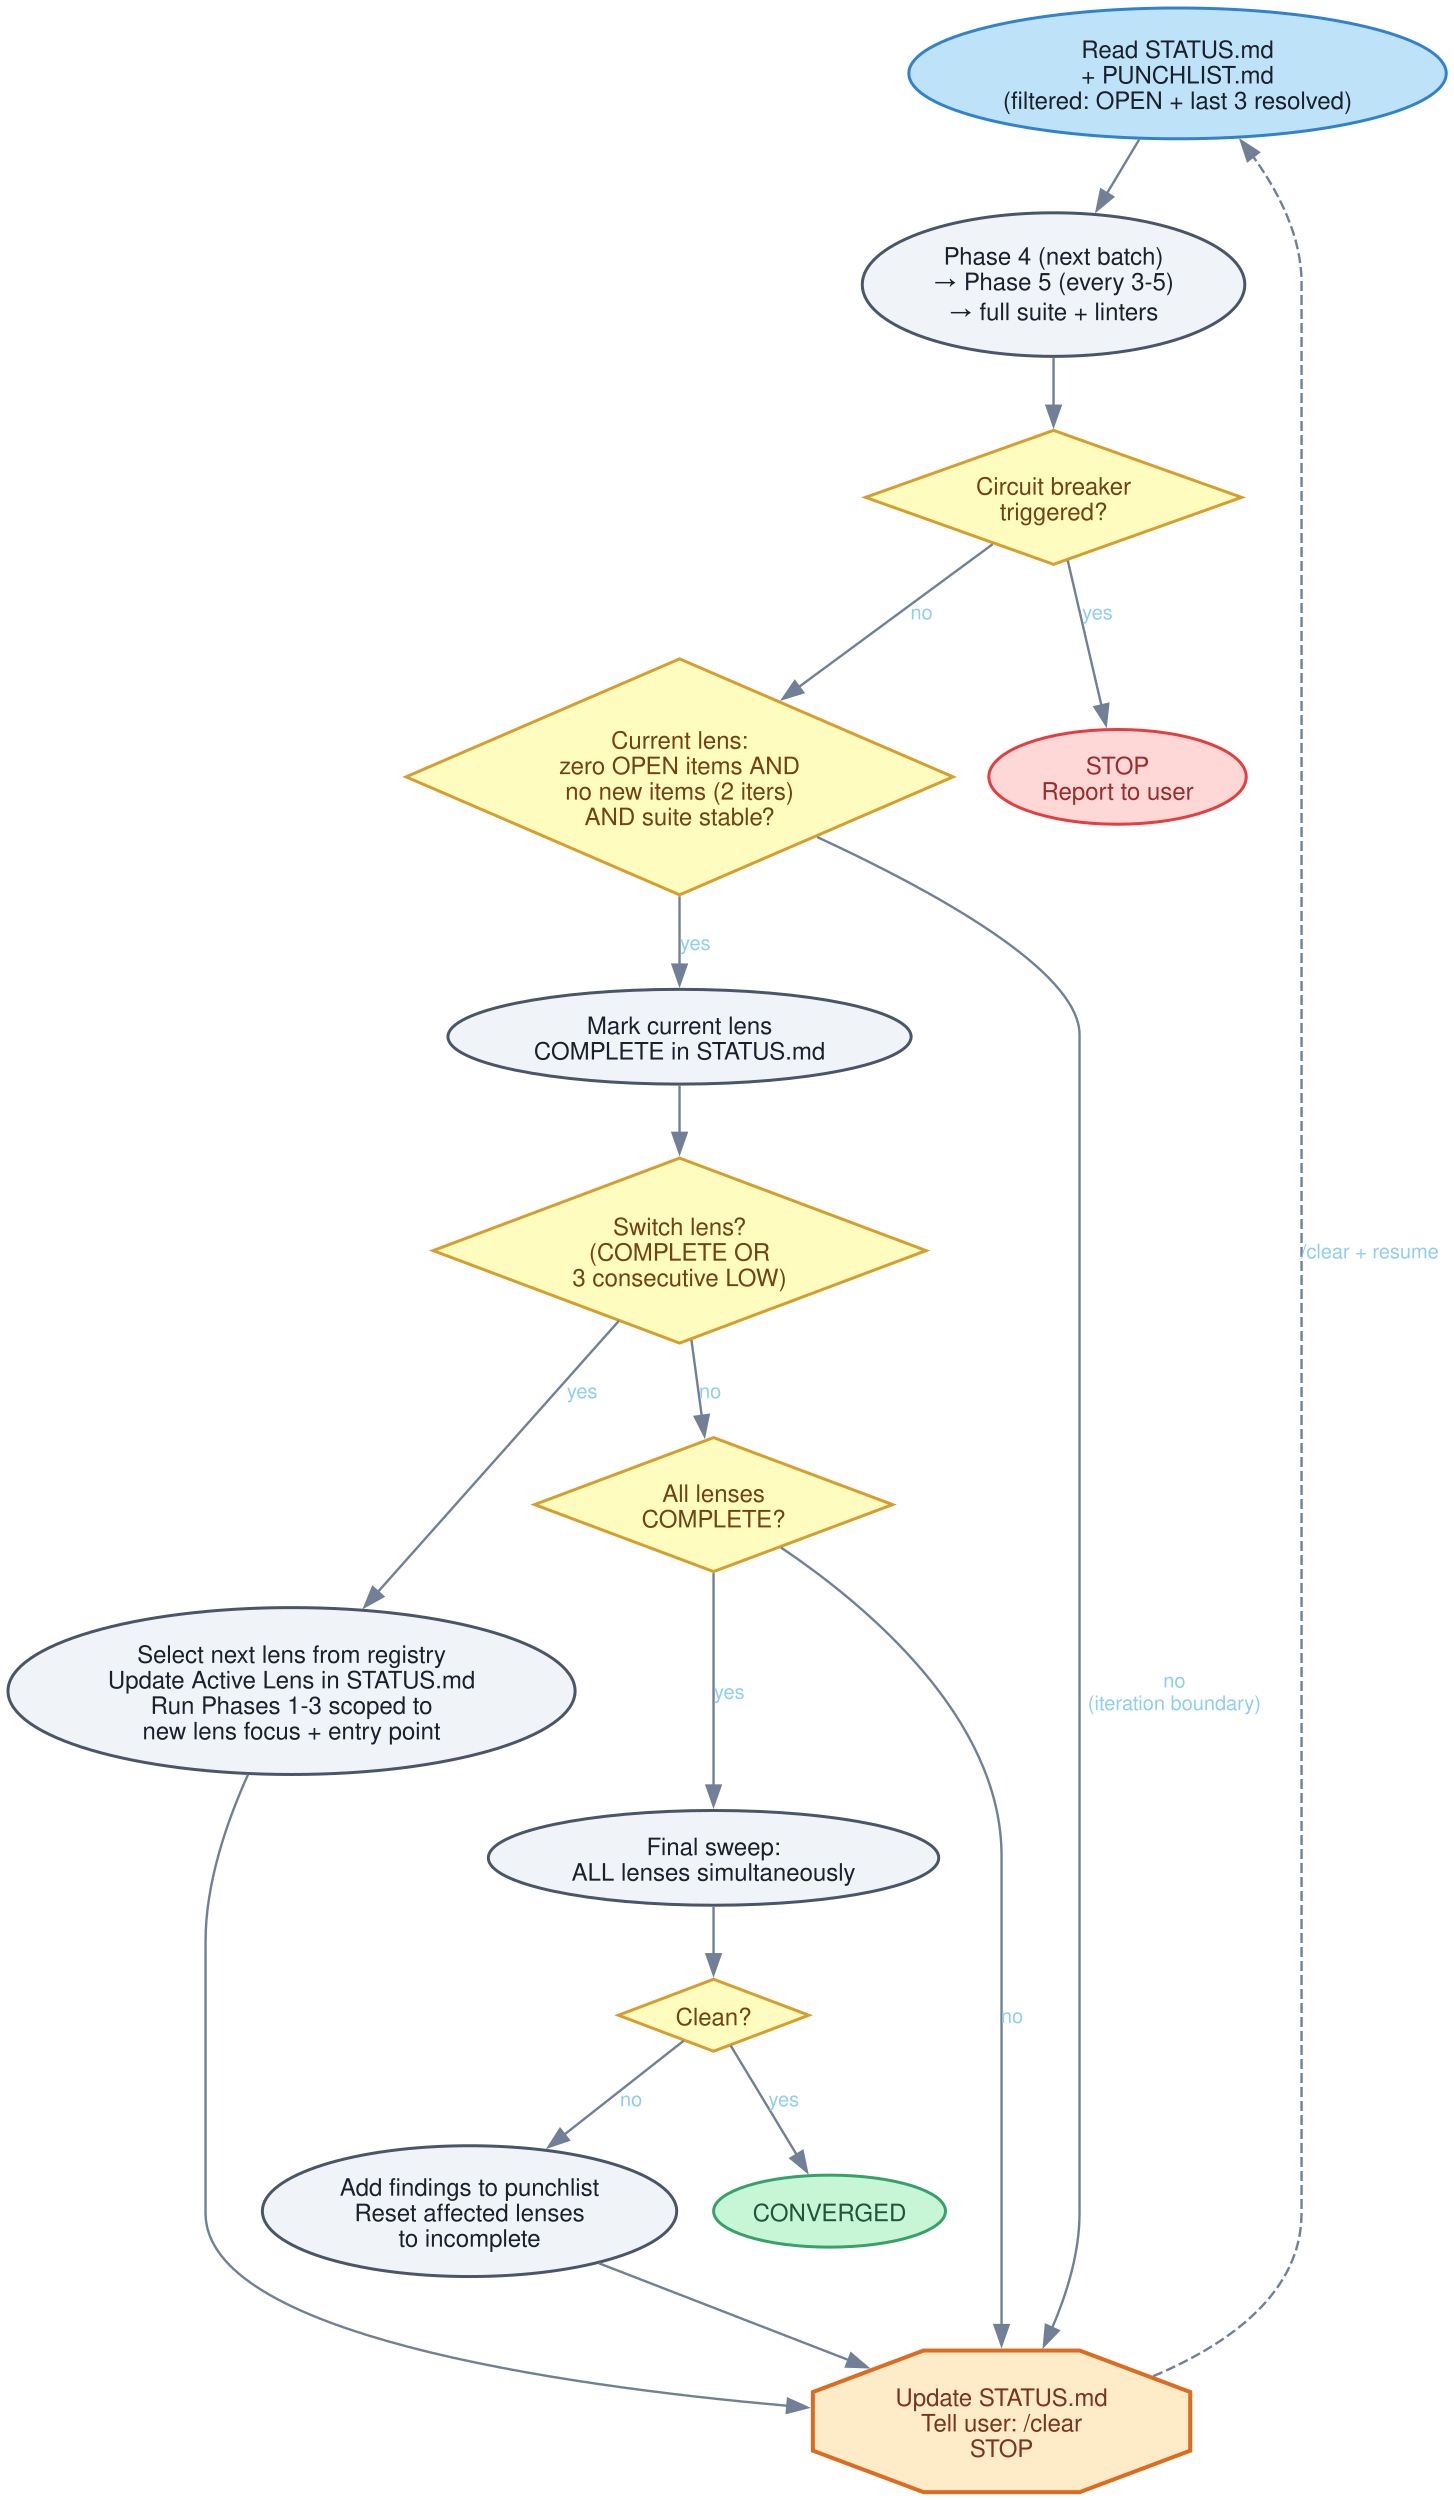
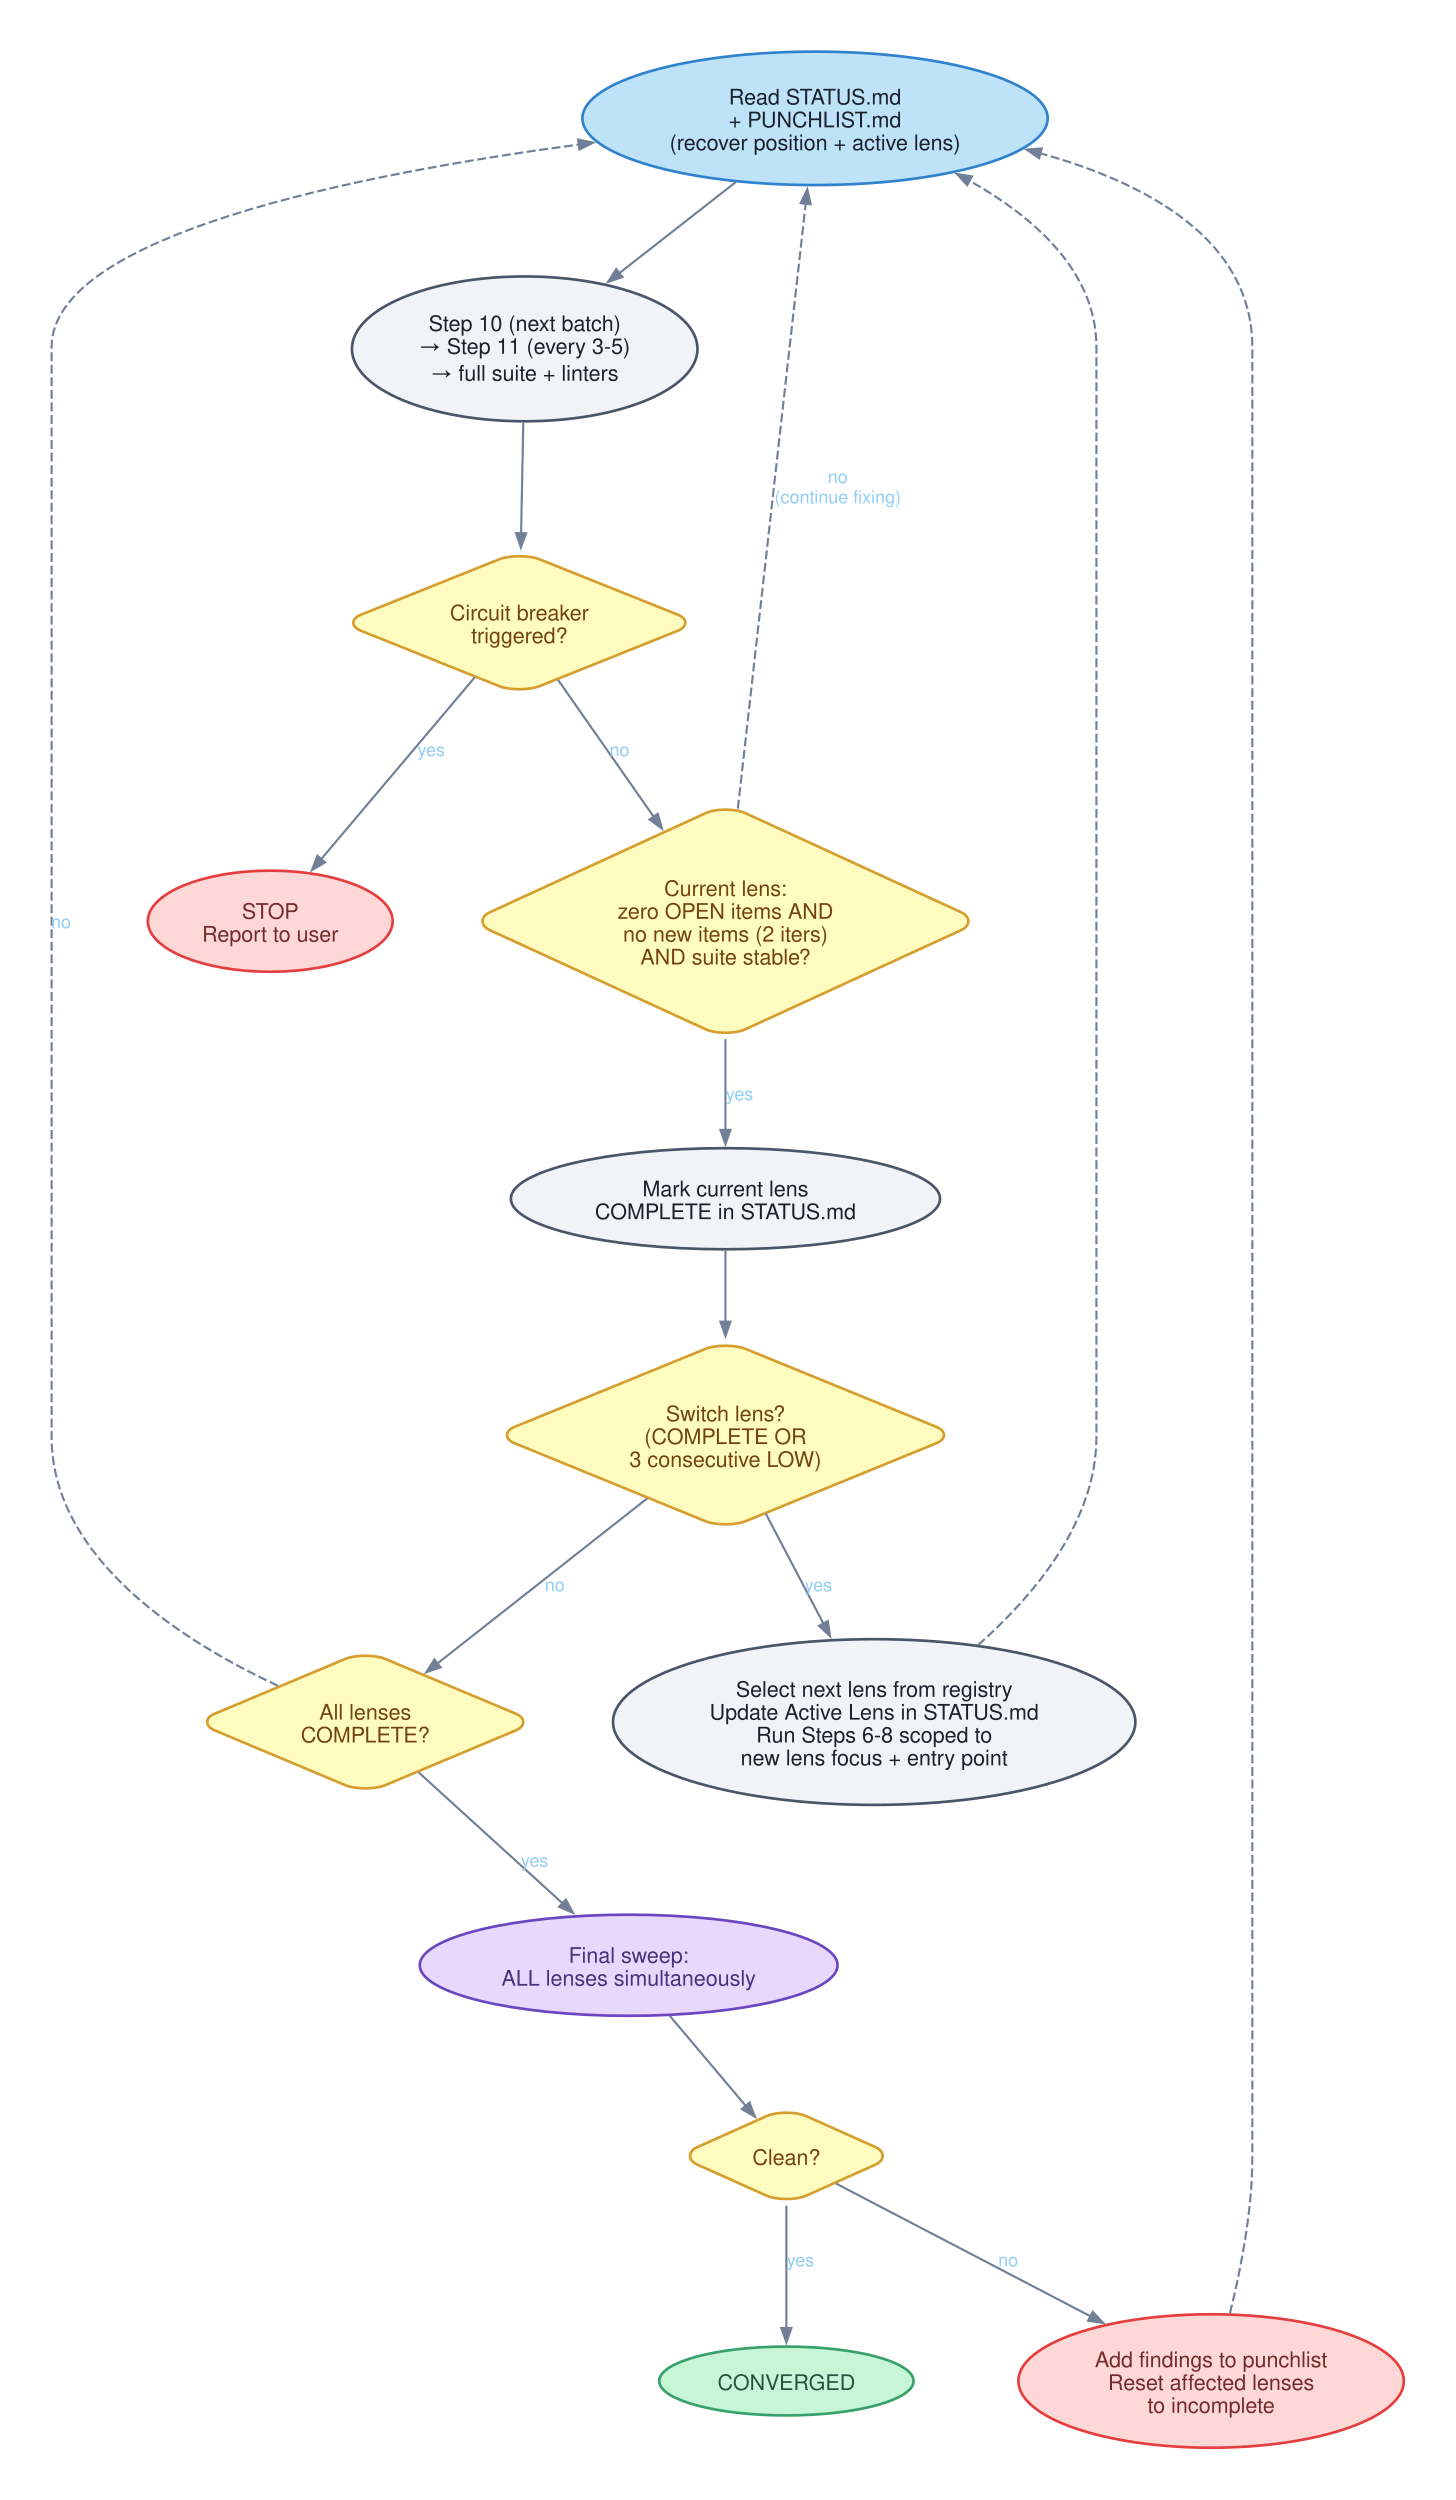
- <svg xmlns="http://www.w3.org/2000/svg" width="727pt" height="1250pt" viewBox="0.00 0.00 727.00 1250.00">
-   <g id="graph0" class="graph" transform="scale(1 1) rotate(0) translate(4 1246.07)">
+ <svg xmlns="http://www.w3.org/2000/svg" width="812pt" height="1395pt" viewBox="0.00 0.00 812.00 1395.00">
+   <g id="graph0" class="graph" transform="scale(1 1) rotate(0) translate(28.8 1365.83)">
    <g id="node1" class="node">
-       <ellipse fill="#bee3f8" stroke="#3182ce" stroke-width="1.5" cx="584.77" cy="-1209.37" rx="134.35" ry="32.7" />
-       <text xml:space="preserve" text-anchor="middle" x="584.77" y="-1217.09" font-family="Helvetica,sans-Serif" font-size="12.00" fill="#1a202c">Read STATUS.md</text>
-       <text xml:space="preserve" text-anchor="middle" x="584.77" y="-1204.34" font-family="Helvetica,sans-Serif" font-size="12.00" fill="#1a202c">+ PUNCHLIST.md</text>
-       <text xml:space="preserve" text-anchor="middle" x="584.77" y="-1191.59" font-family="Helvetica,sans-Serif" font-size="12.00" fill="#1a202c">(filtered: OPEN + last 3 resolved)</text>
+       <ellipse fill="#bee3f8" stroke="#3182ce" stroke-width="1.5" cx="426" cy="-1299.8" rx="129.82" ry="37.23" />
+       <text xml:space="preserve" text-anchor="middle" x="426" y="-1307.53" font-family="Helvetica,sans-Serif" font-size="12.00" fill="#1a202c">Read STATUS.md</text>
+       <text xml:space="preserve" text-anchor="middle" x="426" y="-1294.78" font-family="Helvetica,sans-Serif" font-size="12.00" fill="#1a202c">+ PUNCHLIST.md</text>
+       <text xml:space="preserve" text-anchor="middle" x="426" y="-1282.03" font-family="Helvetica,sans-Serif" font-size="12.00" fill="#1a202c">(recover position + active lens)</text>
    </g>
    <g id="node2" class="node">
-       <ellipse fill="#f0f4f8" stroke="#4a5568" stroke-width="1.5" cx="522.77" cy="-1103.78" rx="95.64" ry="35.89" />
-       <text xml:space="preserve" text-anchor="middle" x="522.77" y="-1113.76" font-family="Helvetica,sans-Serif" font-size="12.00" fill="#1a202c">Phase 4 (next batch)</text>
-       <text xml:space="preserve" text-anchor="middle" x="522.77" y="-1101.01" font-family="Helvetica,sans-Serif" font-size="12.00" fill="#1a202c">→ Phase 5 (every 3-5)</text>
-       <text xml:space="preserve" text-anchor="middle" x="522.77" y="-1086.01" font-family="Helvetica,sans-Serif" font-size="12.00" fill="#1a202c">→ full suite + linters</text>
+       <ellipse fill="#f0f4f8" stroke="#4a5568" stroke-width="1.5" cx="264" cy="-1171.16" rx="96.41" ry="40.41" />
+       <text xml:space="preserve" text-anchor="middle" x="264" y="-1181.14" font-family="Helvetica,sans-Serif" font-size="12.00" fill="#1a202c">Step 10 (next batch)</text>
+       <text xml:space="preserve" text-anchor="middle" x="264" y="-1168.39" font-family="Helvetica,sans-Serif" font-size="12.00" fill="#1a202c">→ Step 11 (every 3-5)</text>
+       <text xml:space="preserve" text-anchor="middle" x="264" y="-1153.39" font-family="Helvetica,sans-Serif" font-size="12.00" fill="#1a202c">→ full suite + linters</text>
    </g>
    <g id="edge1" class="edge">
-       <path fill="none" stroke="#718096" stroke-width="1.2" d="M565.67,-1176.44C560.55,-1167.89 554.92,-1158.49 549.47,-1149.39" />
-       <polygon fill="#718096" stroke="#718096" stroke-width="1.2" points="552.51,-1147.64 544.37,-1140.86 546.5,-1151.24 552.51,-1147.64" />
+       <path fill="none" stroke="#718096" stroke-width="1.2" d="M381.73,-1264.2C361.62,-1248.48 337.69,-1229.77 316.66,-1213.33" />
+       <polygon fill="#718096" stroke="#718096" stroke-width="1.2" points="318.52,-1211.23 310.49,-1208.51 315.07,-1215.64 318.52,-1211.23" />
+     </g>
+     <g id="node3" class="node">
+       <path fill="#fefcbf" stroke="#d69e2e" stroke-width="1.5" d="M249.86,-1053.79C249.86,-1053.79 172.54,-1022.81 172.54,-1022.81 166.97,-1020.58 166.97,-1016.12 172.54,-1013.89 172.54,-1013.89 249.86,-982.91 249.86,-982.91 255.43,-980.68 266.57,-980.68 272.14,-982.91 272.14,-982.91 349.46,-1013.89 349.46,-1013.89 355.03,-1016.12 355.03,-1020.58 349.46,-1022.81 349.46,-1022.81 272.14,-1053.79 272.14,-1053.79 266.57,-1056.02 255.43,-1056.02 249.86,-1053.79" />
+       <text xml:space="preserve" text-anchor="middle" x="261" y="-1019.7" font-family="Helvetica,sans-Serif" font-size="12.00" fill="#744210">Circuit breaker</text>
+       <text xml:space="preserve" text-anchor="middle" x="261" y="-1006.95" font-family="Helvetica,sans-Serif" font-size="12.00" fill="#744210">triggered?</text>
+     </g>
+     <g id="edge2" class="edge">
+       <path fill="none" stroke="#718096" stroke-width="1.2" d="M263.2,-1130.14C262.83,-1111.1 262.37,-1088.15 261.97,-1068.1" />
+       <polygon fill="#718096" stroke="#718096" stroke-width="1.2" points="264.77,-1068.27 261.82,-1060.33 259.17,-1068.38 264.77,-1068.27" />
+     </g>
+     <g id="node4" class="node">
+       <ellipse fill="#fed7d7" stroke="#e53e3e" stroke-width="1.5" cx="122" cy="-851.8" rx="68.31" ry="28.21" />
+       <text xml:space="preserve" text-anchor="middle" x="122" y="-853.15" font-family="Helvetica,sans-Serif" font-size="12.00" fill="#742a2a">STOP</text>
+       <text xml:space="preserve" text-anchor="middle" x="122" y="-840.4" font-family="Helvetica,sans-Serif" font-size="12.00" fill="#742a2a">Report to user</text>
+     </g>
+     <g id="edge3" class="edge">
+       <path fill="none" stroke="#718096" stroke-width="1.2" d="M236.15,-987.93C212.03,-959.39 175.48,-916.11 150.27,-886.26" />
+       <polygon fill="#718096" stroke="#718096" stroke-width="1.2" points="152.59,-884.67 145.29,-880.37 148.31,-888.29 152.59,-884.67" />
+       <text xml:space="preserve" text-anchor="middle" x="211.82" y="-943.95" font-family="Helvetica,sans-Serif" font-size="10.00" fill="#90cdf4">yes</text>
+     </g>
+     <g id="node5" class="node">
+       <path fill="#fefcbf" stroke="#d69e2e" stroke-width="1.5" d="M365.1,-912.19C365.1,-912.19 244.55,-856.81 244.55,-856.81 239.1,-854.31 239.1,-849.3 244.55,-846.79 244.55,-846.79 365.1,-791.41 365.1,-791.41 370.55,-788.91 381.45,-788.91 386.9,-791.41 386.9,-791.41 507.45,-846.79 507.45,-846.79 512.9,-849.3 512.9,-854.31 507.45,-856.81 507.45,-856.81 386.9,-912.19 386.9,-912.19 381.45,-914.7 370.55,-914.7 365.1,-912.19" />
+       <text xml:space="preserve" text-anchor="middle" x="376" y="-865.9" font-family="Helvetica,sans-Serif" font-size="12.00" fill="#744210">Current lens:</text>
+       <text xml:space="preserve" text-anchor="middle" x="376" y="-853.15" font-family="Helvetica,sans-Serif" font-size="12.00" fill="#744210">zero OPEN items AND</text>
+       <text xml:space="preserve" text-anchor="middle" x="376" y="-840.4" font-family="Helvetica,sans-Serif" font-size="12.00" fill="#744210">no new items (2 iters)</text>
+       <text xml:space="preserve" text-anchor="middle" x="376" y="-827.65" font-family="Helvetica,sans-Serif" font-size="12.00" fill="#744210">AND suite stable?</text>
+     </g>
+     <g id="edge4" class="edge">
+       <path fill="none" stroke="#718096" stroke-width="1.2" d="M282.63,-986.4C297.67,-964.89 318.15,-935.58 336.1,-909.89" />
+       <polygon fill="#718096" stroke="#718096" stroke-width="1.2" points="338.25,-911.7 340.54,-903.54 333.66,-908.49 338.25,-911.7" />
+       <text xml:space="preserve" text-anchor="middle" x="316.86" y="-943.95" font-family="Helvetica,sans-Serif" font-size="10.00" fill="#90cdf4">no</text>
+     </g>
+     <g id="edge6" class="edge">
+       <path fill="none" stroke="#718096" stroke-width="1.2" stroke-dasharray="5,2" d="M382.93,-914.61C393.08,-1005.14 411.76,-1171.76 420.81,-1252.51" />
+       <polygon fill="#718096" stroke="#718096" stroke-width="1.2" points="417.99,-1252.48 421.66,-1260.12 423.55,-1251.86 417.99,-1252.48" />
+       <text xml:space="preserve" text-anchor="middle" x="438.67" y="-1096.25" font-family="Helvetica,sans-Serif" font-size="10.00" fill="#90cdf4">no</text>
+       <text xml:space="preserve" text-anchor="middle" x="438.67" y="-1085" font-family="Helvetica,sans-Serif" font-size="10.00" fill="#90cdf4">(continue fixing)</text>
+     </g>
+     <g id="node6" class="node">
+       <ellipse fill="#f0f4f8" stroke="#4a5568" stroke-width="1.5" cx="376" cy="-696.94" rx="119.75" ry="28.21" />
+       <text xml:space="preserve" text-anchor="middle" x="376" y="-698.29" font-family="Helvetica,sans-Serif" font-size="12.00" fill="#1a202c">Mark current lens</text>
+       <text xml:space="preserve" text-anchor="middle" x="376" y="-685.54" font-family="Helvetica,sans-Serif" font-size="12.00" fill="#1a202c">COMPLETE in STATUS.md</text>
+     </g>
+     <g id="edge5" class="edge">
+       <path fill="none" stroke="#718096" stroke-width="1.2" d="M376,-785.97C376,-768.62 376,-750.45 376,-735.15" />
+       <polygon fill="#718096" stroke="#718096" stroke-width="1.2" points="378.8,-735.37 376,-727.37 373.2,-735.37 378.8,-735.37" />
+       <text xml:space="preserve" text-anchor="middle" x="383.88" y="-751.9" font-family="Helvetica,sans-Serif" font-size="10.00" fill="#90cdf4">yes</text>
    </g>
    <g id="node7" class="node">
-       <polygon fill="#fefcbf" stroke="#d69e2e" stroke-width="1.5" points="522.77,-1030.89 428.77,-997.39 522.77,-963.89 616.77,-997.39 522.77,-1030.89" />
-       <text xml:space="preserve" text-anchor="middle" x="522.77" y="-998.74" font-family="Helvetica,sans-Serif" font-size="12.00" fill="#744210">Circuit breaker</text>
-       <text xml:space="preserve" text-anchor="middle" x="522.77" y="-985.99" font-family="Helvetica,sans-Serif" font-size="12.00" fill="#744210">triggered?</text>
+       <path fill="#fefcbf" stroke="#d69e2e" stroke-width="1.5" d="M364.89,-613.19C364.89,-613.19 258.26,-569.61 258.26,-569.61 252.7,-567.34 252.7,-562.81 258.26,-560.54 258.26,-560.54 364.89,-516.96 364.89,-516.96 370.45,-514.69 381.55,-514.69 387.11,-516.96 387.11,-516.96 493.74,-560.54 493.74,-560.54 499.3,-562.81 499.3,-567.34 493.74,-569.61 493.74,-569.61 387.11,-613.19 387.11,-613.19 381.55,-615.46 370.45,-615.46 364.89,-613.19" />
+       <text xml:space="preserve" text-anchor="middle" x="376" y="-572.8" font-family="Helvetica,sans-Serif" font-size="12.00" fill="#744210">Switch lens?</text>
+       <text xml:space="preserve" text-anchor="middle" x="376" y="-560.05" font-family="Helvetica,sans-Serif" font-size="12.00" fill="#744210">(COMPLETE OR</text>
+       <text xml:space="preserve" text-anchor="middle" x="376" y="-547.3" font-family="Helvetica,sans-Serif" font-size="12.00" fill="#744210">3 consecutive LOW)</text>
    </g>
-     <g id="edge2" class="edge">
-       <path fill="none" stroke="#718096" stroke-width="1.2" d="M522.77,-1067.15C522.77,-1059.37 522.77,-1051.05 522.77,-1042.97" />
-       <polygon fill="#718096" stroke="#718096" stroke-width="1.2" points="526.28,-1043.22 522.77,-1033.22 519.28,-1043.22 526.28,-1043.22" />
+     <g id="edge7" class="edge">
+       <path fill="none" stroke="#718096" stroke-width="1.2" d="M376,-668.08C376,-656.33 376,-642.15 376,-628.15" />
+       <polygon fill="#718096" stroke="#718096" stroke-width="1.2" points="378.8,-628.33 376,-620.33 373.2,-628.33 378.8,-628.33" />
    </g>
-     <g id="node3" class="node">
-       <ellipse fill="#f0f4f8" stroke="#4a5568" stroke-width="1.5" cx="335.77" cy="-727.71" rx="115.79" ry="23.69" />
-       <text xml:space="preserve" text-anchor="middle" x="335.77" y="-729.06" font-family="Helvetica,sans-Serif" font-size="12.00" fill="#1a202c">Mark current lens</text>
-       <text xml:space="preserve" text-anchor="middle" x="335.77" y="-716.31" font-family="Helvetica,sans-Serif" font-size="12.00" fill="#1a202c">COMPLETE in STATUS.md</text>
+     <g id="node8" class="node">
+       <ellipse fill="#f0f4f8" stroke="#4a5568" stroke-width="1.5" cx="459" cy="-404.93" rx="145.73" ry="46.24" />
+       <text xml:space="preserve" text-anchor="middle" x="459" y="-419.03" font-family="Helvetica,sans-Serif" font-size="12.00" fill="#1a202c">Select next lens from registry</text>
+       <text xml:space="preserve" text-anchor="middle" x="459" y="-406.28" font-family="Helvetica,sans-Serif" font-size="12.00" fill="#1a202c">Update Active Lens in STATUS.md</text>
+       <text xml:space="preserve" text-anchor="middle" x="459" y="-393.53" font-family="Helvetica,sans-Serif" font-size="12.00" fill="#1a202c">Run Steps 6-8 scoped to</text>
+       <text xml:space="preserve" text-anchor="middle" x="459" y="-380.78" font-family="Helvetica,sans-Serif" font-size="12.00" fill="#1a202c">new lens focus + entry point</text>
+     </g>
+     <g id="edge8" class="edge">
+       <path fill="none" stroke="#718096" stroke-width="1.2" d="M398.46,-521.28C408.42,-502.31 420.24,-479.78 430.78,-459.69" />
+       <polygon fill="#718096" stroke="#718096" stroke-width="1.2" points="433.13,-461.24 434.37,-452.86 428.17,-458.64 433.13,-461.24" />
+       <text xml:space="preserve" text-anchor="middle" x="427.86" y="-477.93" font-family="Helvetica,sans-Serif" font-size="10.00" fill="#90cdf4">yes</text>
    </g>
    <g id="node9" class="node">
-       <polygon fill="#fefcbf" stroke="#d69e2e" stroke-width="1.5" points="335.77,-667.02 212.52,-620.77 335.77,-574.52 459.02,-620.77 335.77,-667.02" />
-       <text xml:space="preserve" text-anchor="middle" x="335.77" y="-628.49" font-family="Helvetica,sans-Serif" font-size="12.00" fill="#744210">Switch lens?</text>
-       <text xml:space="preserve" text-anchor="middle" x="335.77" y="-615.74" font-family="Helvetica,sans-Serif" font-size="12.00" fill="#744210">(COMPLETE OR</text>
-       <text xml:space="preserve" text-anchor="middle" x="335.77" y="-602.99" font-family="Helvetica,sans-Serif" font-size="12.00" fill="#744210">3 consecutive LOW)</text>
+       <path fill="#fefcbf" stroke="#d69e2e" stroke-width="1.5" d="M163.93,-440.19C163.93,-440.19 90.97,-409.57 90.97,-409.57 85.43,-407.25 85.43,-402.61 90.97,-400.29 90.97,-400.29 163.93,-369.67 163.93,-369.67 169.47,-367.35 180.53,-367.35 186.07,-369.67 186.07,-369.67 259.03,-400.29 259.03,-400.29 264.57,-402.61 264.57,-407.25 259.03,-409.57 259.03,-409.57 186.07,-440.19 186.07,-440.19 180.53,-442.51 169.47,-442.51 163.93,-440.19" />
+       <text xml:space="preserve" text-anchor="middle" x="175" y="-406.28" font-family="Helvetica,sans-Serif" font-size="12.00" fill="#744210">All lenses</text>
+       <text xml:space="preserve" text-anchor="middle" x="175" y="-393.53" font-family="Helvetica,sans-Serif" font-size="12.00" fill="#744210">COMPLETE?</text>
    </g>
-     <g id="edge7" class="edge">
-       <path fill="none" stroke="#718096" stroke-width="1.2" d="M335.77,-703.42C335.77,-696.19 335.77,-687.89 335.77,-679.4" />
-       <polygon fill="#718096" stroke="#718096" stroke-width="1.2" points="339.28,-679.62 335.77,-669.62 332.28,-679.62 339.28,-679.62" />
-     </g>
-     <g id="node4" class="node">
-       <ellipse fill="#f0f4f8" stroke="#4a5568" stroke-width="1.5" cx="141.77" cy="-400.55" rx="141.77" ry="41.72" />
-       <text xml:space="preserve" text-anchor="middle" x="141.77" y="-414.65" font-family="Helvetica,sans-Serif" font-size="12.00" fill="#1a202c">Select next lens from registry</text>
-       <text xml:space="preserve" text-anchor="middle" x="141.77" y="-401.9" font-family="Helvetica,sans-Serif" font-size="12.00" fill="#1a202c">Update Active Lens in STATUS.md</text>
-       <text xml:space="preserve" text-anchor="middle" x="141.77" y="-389.15" font-family="Helvetica,sans-Serif" font-size="12.00" fill="#1a202c">Run Phases 1-3 scoped to</text>
-       <text xml:space="preserve" text-anchor="middle" x="141.77" y="-376.4" font-family="Helvetica,sans-Serif" font-size="12.00" fill="#1a202c">new lens focus + entry point</text>
-     </g>
-     <g id="node14" class="node">
-       <polygon fill="#feebc8" stroke="#dd6b20" stroke-width="2" points="591.11,-20.74 591.11,-50.06 535.85,-70.8 457.7,-70.8 402.44,-50.06 402.44,-20.74 457.7,0 535.85,0 591.11,-20.74" />
-       <text xml:space="preserve" text-anchor="middle" x="496.77" y="-43.12" font-family="Helvetica,sans-Serif" font-size="12.00" fill="#7b341e">Update STATUS.md</text>
-       <text xml:space="preserve" text-anchor="middle" x="496.77" y="-30.37" font-family="Helvetica,sans-Serif" font-size="12.00" fill="#7b341e">Tell user: /clear</text>
-       <text xml:space="preserve" text-anchor="middle" x="496.77" y="-17.62" font-family="Helvetica,sans-Serif" font-size="12.00" fill="#7b341e">STOP</text>
+     <g id="edge9" class="edge">
+       <path fill="none" stroke="#718096" stroke-width="1.2" d="M332.39,-529.76C297.5,-502.31 248.98,-464.14 215.06,-437.45" />
+       <polygon fill="#718096" stroke="#718096" stroke-width="1.2" points="217.08,-435.47 209.06,-432.73 213.61,-439.87 217.08,-435.47" />
+       <text xml:space="preserve" text-anchor="middle" x="280.75" y="-477.93" font-family="Helvetica,sans-Serif" font-size="10.00" fill="#90cdf4">no</text>
    </g>
    <g id="edge10" class="edge">
-       <path fill="none" stroke="#718096" stroke-width="1.2" d="M120.02,-358.83C109.36,-335.18 98.77,-304.41 98.77,-275.45 98.77,-275.45 98.77,-275.45 98.77,-139.5 98.77,-79.23 271.97,-53.61 389.86,-43.15" />
-       <polygon fill="#718096" stroke="#718096" stroke-width="1.2" points="389.97,-46.66 399.63,-42.31 389.37,-39.68 389.97,-46.66" />
+       <path fill="none" stroke="#718096" stroke-width="1.2" stroke-dasharray="5,2" d="M517.01,-447.91C549.28,-476.49 583,-517.5 583,-564.08 583,-1172.16 583,-1172.16 583,-1172.16 583,-1214.16 548.54,-1244.6 511.91,-1265.1" />
+       <polygon fill="#718096" stroke="#718096" stroke-width="1.2" points="510.9,-1262.46 505.18,-1268.72 513.55,-1267.4 510.9,-1262.46" />
    </g>
-     <g id="node5" class="node">
-       <ellipse fill="#f0f4f8" stroke="#4a5568" stroke-width="1.5" cx="352.77" cy="-317.14" rx="112.61" ry="23.69" />
-       <text xml:space="preserve" text-anchor="middle" x="352.77" y="-318.49" font-family="Helvetica,sans-Serif" font-size="12.00" fill="#1a202c">Final sweep:</text>
-       <text xml:space="preserve" text-anchor="middle" x="352.77" y="-305.74" font-family="Helvetica,sans-Serif" font-size="12.00" fill="#1a202c">ALL lenses simultaneously</text>
+     <g id="edge12" class="edge">
+       <path fill="none" stroke="#718096" stroke-width="1.2" stroke-dasharray="5,2" d="M126.25,-425.19C74.47,-449.23 0,-495.69 0,-564.08 0,-1172.16 0,-1172.16 0,-1172.16 0,-1234.39 169.12,-1268.48 294.24,-1285.18" />
+       <polygon fill="#718096" stroke="#718096" stroke-width="1.2" points="293.83,-1287.95 302.12,-1286.22 294.56,-1282.4 293.83,-1287.95" />
+       <text xml:space="preserve" text-anchor="middle" x="5.25" y="-847.93" font-family="Helvetica,sans-Serif" font-size="10.00" fill="#90cdf4">no</text>
+     </g>
+     <g id="node10" class="node">
+       <ellipse fill="#e9d8fd" stroke="#6b46c1" stroke-width="1.5" cx="322" cy="-269.22" rx="116.57" ry="28.21" />
+       <text xml:space="preserve" text-anchor="middle" x="322" y="-270.57" font-family="Helvetica,sans-Serif" font-size="12.00" fill="#44337a">Final sweep:</text>
+       <text xml:space="preserve" text-anchor="middle" x="322" y="-257.82" font-family="Helvetica,sans-Serif" font-size="12.00" fill="#44337a">ALL lenses simultaneously</text>
+     </g>
+     <g id="edge11" class="edge">
+       <path fill="none" stroke="#718096" stroke-width="1.2" d="M204.75,-376.87C227.96,-355.76 260.33,-326.32 285.17,-303.72" />
+       <polygon fill="#718096" stroke="#718096" stroke-width="1.2" points="286.92,-305.92 290.95,-298.46 283.15,-301.77 286.92,-305.92" />
+       <text xml:space="preserve" text-anchor="middle" x="269.54" y="-324.19" font-family="Helvetica,sans-Serif" font-size="10.00" fill="#90cdf4">yes</text>
    </g>
    <g id="node11" class="node">
-       <polygon fill="#fefcbf" stroke="#d69e2e" stroke-width="1.5" points="352.77,-256.45 305.18,-238.45 352.77,-220.45 400.37,-238.45 352.77,-256.45" />
-       <text xml:space="preserve" text-anchor="middle" x="352.77" y="-233.43" font-family="Helvetica,sans-Serif" font-size="12.00" fill="#744210">Clean?</text>
+       <path fill="#fefcbf" stroke="#d69e2e" stroke-width="1.5" d="M399.05,-185.1C399.05,-185.1 360.35,-167.76 360.35,-167.76 354.88,-165.31 354.88,-160.41 360.35,-157.95 360.35,-157.95 399.05,-140.61 399.05,-140.61 404.52,-138.16 415.48,-138.16 420.95,-140.61 420.95,-140.61 459.65,-157.95 459.65,-157.95 465.12,-160.41 465.12,-165.31 459.65,-167.76 459.65,-167.76 420.95,-185.1 420.95,-185.1 415.48,-187.56 404.52,-187.56 399.05,-185.1" />
+       <text xml:space="preserve" text-anchor="middle" x="410" y="-157.83" font-family="Helvetica,sans-Serif" font-size="12.00" fill="#744210">Clean?</text>
    </g>
    <g id="edge13" class="edge">
-       <path fill="none" stroke="#718096" stroke-width="1.2" d="M352.77,-292.72C352.77,-285.2 352.77,-276.78 352.77,-268.89" />
-       <polygon fill="#718096" stroke="#718096" stroke-width="1.2" points="356.28,-268.95 352.77,-258.95 349.28,-268.95 356.28,-268.95" />
+       <path fill="none" stroke="#718096" stroke-width="1.2" d="M344.89,-241.07C358.02,-225.5 374.44,-206.04 387.5,-190.54" />
+       <polygon fill="#718096" stroke="#718096" stroke-width="1.2" points="389.43,-192.6 392.44,-184.68 385.15,-188.99 389.43,-192.6" />
    </g>
-     <g id="node6" class="node">
-       <ellipse fill="#f0f4f8" stroke="#4a5568" stroke-width="1.5" cx="230.77" cy="-140.5" rx="103.59" ry="32.7" />
-       <text xml:space="preserve" text-anchor="middle" x="230.77" y="-148.23" font-family="Helvetica,sans-Serif" font-size="12.00" fill="#1a202c">Add findings to punchlist</text>
-       <text xml:space="preserve" text-anchor="middle" x="230.77" y="-135.48" font-family="Helvetica,sans-Serif" font-size="12.00" fill="#1a202c">Reset affected lenses</text>
-       <text xml:space="preserve" text-anchor="middle" x="230.77" y="-122.73" font-family="Helvetica,sans-Serif" font-size="12.00" fill="#1a202c">to incomplete</text>
+     <g id="node12" class="node">
+       <ellipse fill="#c6f6d5" stroke="#38a169" stroke-width="1.5" cx="410" cy="-37.23" rx="70.96" ry="19.2" />
+       <text xml:space="preserve" text-anchor="middle" x="410" y="-32.2" font-family="Helvetica,sans-Serif" font-size="12.00" fill="#22543d">CONVERGED</text>
+     </g>
+     <g id="edge14" class="edge">
+       <path fill="none" stroke="#718096" stroke-width="1.2" d="M410,-135.03C410,-114.86 410,-87.28 410,-66.72" />
+       <polygon fill="#718096" stroke="#718096" stroke-width="1.2" points="412.8,-66.78 410,-58.78 407.2,-66.78 412.8,-66.78" />
+       <text xml:space="preserve" text-anchor="middle" x="417.88" y="-101.21" font-family="Helvetica,sans-Serif" font-size="10.00" fill="#90cdf4">yes</text>
+     </g>
+     <g id="node13" class="node">
+       <ellipse fill="#fed7d7" stroke="#e53e3e" stroke-width="1.5" cx="647" cy="-37.23" rx="107.55" ry="37.23" />
+       <text xml:space="preserve" text-anchor="middle" x="647" y="-44.95" font-family="Helvetica,sans-Serif" font-size="12.00" fill="#742a2a">Add findings to punchlist</text>
+       <text xml:space="preserve" text-anchor="middle" x="647" y="-32.2" font-family="Helvetica,sans-Serif" font-size="12.00" fill="#742a2a">Reset affected lenses</text>
+       <text xml:space="preserve" text-anchor="middle" x="647" y="-19.45" font-family="Helvetica,sans-Serif" font-size="12.00" fill="#742a2a">to incomplete</text>
+     </g>
+     <g id="edge15" class="edge">
+       <path fill="none" stroke="#718096" stroke-width="1.2" d="M437.65,-147.43C472.25,-129.39 532.68,-97.87 579.74,-73.31" />
+       <polygon fill="#718096" stroke="#718096" stroke-width="1.2" points="580.96,-75.84 586.76,-69.65 578.37,-70.87 580.96,-75.84" />
+       <text xml:space="preserve" text-anchor="middle" x="533.75" y="-101.21" font-family="Helvetica,sans-Serif" font-size="10.00" fill="#90cdf4">no</text>
    </g>
    <g id="edge16" class="edge">
-       <path fill="none" stroke="#718096" stroke-width="1.2" d="M295.51,-114.41C333.18,-99.81 380.88,-81.32 420.38,-66.01" />
-       <polygon fill="#718096" stroke="#718096" stroke-width="1.2" points="421.54,-69.31 429.6,-62.44 419.01,-62.79 421.54,-69.31" />
-     </g>
-     <g id="node8" class="node">
-       <polygon fill="#fefcbf" stroke="#d69e2e" stroke-width="1.5" points="335.77,-916.64 199.02,-857.64 335.77,-798.64 472.52,-857.64 335.77,-916.64" />
-       <text xml:space="preserve" text-anchor="middle" x="335.77" y="-871.74" font-family="Helvetica,sans-Serif" font-size="12.00" fill="#744210">Current lens:</text>
-       <text xml:space="preserve" text-anchor="middle" x="335.77" y="-858.99" font-family="Helvetica,sans-Serif" font-size="12.00" fill="#744210">zero OPEN items AND</text>
-       <text xml:space="preserve" text-anchor="middle" x="335.77" y="-846.24" font-family="Helvetica,sans-Serif" font-size="12.00" fill="#744210">no new items (2 iters)</text>
-       <text xml:space="preserve" text-anchor="middle" x="335.77" y="-833.49" font-family="Helvetica,sans-Serif" font-size="12.00" fill="#744210">AND suite stable?</text>
-     </g>
-     <g id="edge4" class="edge">
-       <path fill="none" stroke="#718096" stroke-width="1.2" d="M492.31,-973.96C466.13,-954.67 427.59,-926.28 395.31,-902.5" />
-       <polygon fill="#718096" stroke="#718096" stroke-width="1.2" points="397.54,-899.8 387.41,-896.68 393.39,-905.43 397.54,-899.8" />
-       <text xml:space="preserve" text-anchor="middle" x="456.77" y="-936.39" font-family="Helvetica,sans-Serif" font-size="10.00" fill="#90cdf4">no</text>
-     </g>
-     <g id="node12" class="node">
-       <ellipse fill="#fed7d7" stroke="#e53e3e" stroke-width="1.5" cx="554.77" cy="-857.64" rx="64.35" ry="23.69" />
-       <text xml:space="preserve" text-anchor="middle" x="554.77" y="-858.99" font-family="Helvetica,sans-Serif" font-size="12.00" fill="#9b2c2c">STOP</text>
-       <text xml:space="preserve" text-anchor="middle" x="554.77" y="-846.24" font-family="Helvetica,sans-Serif" font-size="12.00" fill="#9b2c2c">Report to user</text>
-     </g>
-     <g id="edge3" class="edge">
-       <path fill="none" stroke="#718096" stroke-width="1.2" d="M529.88,-965.82C534.87,-944.32 541.56,-915.52 546.75,-893.19" />
-       <polygon fill="#718096" stroke="#718096" stroke-width="1.2" points="550.12,-894.16 548.97,-883.63 543.3,-892.57 550.12,-894.16" />
-       <text xml:space="preserve" text-anchor="middle" x="544.73" y="-936.39" font-family="Helvetica,sans-Serif" font-size="10.00" fill="#90cdf4">yes</text>
-     </g>
-     <g id="edge5" class="edge">
-       <path fill="none" stroke="#718096" stroke-width="1.2" d="M335.77,-797.92C335.77,-786.21 335.77,-774.26 335.77,-763.67" />
-       <polygon fill="#718096" stroke="#718096" stroke-width="1.2" points="339.28,-763.76 335.77,-753.76 332.28,-763.76 339.28,-763.76" />
-       <text xml:space="preserve" text-anchor="middle" x="343.65" y="-771.14" font-family="Helvetica,sans-Serif" font-size="10.00" fill="#90cdf4">yes</text>
-     </g>
-     <g id="edge6" class="edge">
-       <path fill="none" stroke="#718096" stroke-width="1.2" d="M404.6,-827.53C462.46,-800.81 535.77,-760.65 535.77,-728.71 535.77,-728.71 535.77,-728.71 535.77,-139.5 535.77,-119.85 529.5,-99.37 521.98,-81.9" />
-       <polygon fill="#718096" stroke="#718096" stroke-width="1.2" points="525.29,-80.72 517.95,-73.09 518.93,-83.64 525.29,-80.72" />
-       <text xml:space="preserve" text-anchor="middle" x="580.4" y="-402.3" font-family="Helvetica,sans-Serif" font-size="10.00" fill="#90cdf4">  no</text>
-       <text xml:space="preserve" text-anchor="middle" x="580.4" y="-391.05" font-family="Helvetica,sans-Serif" font-size="10.00" fill="#90cdf4">  (iteration boundary)</text>
-     </g>
-     <g id="edge8" class="edge">
-       <path fill="none" stroke="#718096" stroke-width="1.2" d="M305.46,-585.67C273.1,-549.27 221.53,-491.26 184.93,-450.1" />
-       <polygon fill="#718096" stroke="#718096" stroke-width="1.2" points="187.6,-447.83 178.34,-442.68 182.37,-452.48 187.6,-447.83" />
-       <text xml:space="preserve" text-anchor="middle" x="287.09" y="-547.02" font-family="Helvetica,sans-Serif" font-size="10.00" fill="#90cdf4">yes</text>
-     </g>
-     <g id="node10" class="node">
-       <polygon fill="#fefcbf" stroke="#d69e2e" stroke-width="1.5" points="352.77,-527.27 263.27,-493.77 352.77,-460.27 442.27,-493.77 352.77,-527.27" />
-       <text xml:space="preserve" text-anchor="middle" x="352.77" y="-495.12" font-family="Helvetica,sans-Serif" font-size="12.00" fill="#744210">All lenses</text>
-       <text xml:space="preserve" text-anchor="middle" x="352.77" y="-482.37" font-family="Helvetica,sans-Serif" font-size="12.00" fill="#744210">COMPLETE?</text>
-     </g>
-     <g id="edge9" class="edge">
-       <path fill="none" stroke="#718096" stroke-width="1.2" d="M341.72,-576.05C343.4,-563.67 345.23,-550.21 346.91,-537.87" />
-       <polygon fill="#718096" stroke="#718096" stroke-width="1.2" points="350.34,-538.63 348.22,-528.25 343.41,-537.69 350.34,-538.63" />
-       <text xml:space="preserve" text-anchor="middle" x="351.05" y="-547.02" font-family="Helvetica,sans-Serif" font-size="10.00" fill="#90cdf4">no</text>
-     </g>
-     <g id="edge11" class="edge">
-       <path fill="none" stroke="#718096" stroke-width="1.2" d="M352.77,-459.51C352.77,-429.02 352.77,-384.04 352.77,-353.04" />
-       <polygon fill="#718096" stroke="#718096" stroke-width="1.2" points="356.28,-353.32 352.77,-343.32 349.28,-353.32 356.28,-353.32" />
-       <text xml:space="preserve" text-anchor="middle" x="360.65" y="-396.67" font-family="Helvetica,sans-Serif" font-size="10.00" fill="#90cdf4">yes</text>
-     </g>
-     <g id="edge12" class="edge">
-       <path fill="none" stroke="#718096" stroke-width="1.2" d="M386.54,-472.28C429.1,-443.58 496.77,-387.11 496.77,-318.14 496.77,-318.14 496.77,-318.14 496.77,-139.5 496.77,-121.18 496.77,-101.02 496.77,-83.43" />
-       <polygon fill="#718096" stroke="#718096" stroke-width="1.2" points="500.28,-83.53 496.77,-73.53 493.28,-83.53 500.28,-83.53" />
-       <text xml:space="preserve" text-anchor="middle" x="502.02" y="-234.58" font-family="Helvetica,sans-Serif" font-size="10.00" fill="#90cdf4">no</text>
-     </g>
-     <g id="edge15" class="edge">
-       <path fill="none" stroke="#718096" stroke-width="1.2" d="M337.82,-225.69C322.96,-214.01 299.4,-195.47 278.16,-178.77" />
-       <polygon fill="#718096" stroke="#718096" stroke-width="1.2" points="280.37,-176.05 270.34,-172.62 276.04,-181.55 280.37,-176.05" />
-       <text xml:space="preserve" text-anchor="middle" x="311.54" y="-192.95" font-family="Helvetica,sans-Serif" font-size="10.00" fill="#90cdf4">no</text>
-     </g>
-     <g id="node13" class="node">
-       <ellipse fill="#c6f6d5" stroke="#38a169" stroke-width="1.5" cx="410.77" cy="-140.5" rx="57.97" ry="18" />
-       <text xml:space="preserve" text-anchor="middle" x="410.77" y="-135.48" font-family="Helvetica,sans-Serif" font-size="12.00" fill="#22543d">CONVERGED</text>
-     </g>
-     <g id="edge14" class="edge">
-       <path fill="none" stroke="#718096" stroke-width="1.2" d="M361.33,-223.3C369.99,-208.98 383.58,-186.5 394.32,-168.72" />
-       <polygon fill="#718096" stroke="#718096" stroke-width="1.2" points="397.3,-170.56 399.48,-160.19 391.31,-166.94 397.3,-170.56" />
-       <text xml:space="preserve" text-anchor="middle" x="387.91" y="-192.95" font-family="Helvetica,sans-Serif" font-size="10.00" fill="#90cdf4">yes</text>
-     </g>
-     <g id="edge17" class="edge">
-       <path fill="none" stroke="#718096" stroke-width="1.2" stroke-dasharray="5,2" d="M572.65,-57.98C609.86,-73.68 646.77,-99.37 646.77,-139.5 646.77,-1104.78 646.77,-1104.78 646.77,-1104.78 646.77,-1127.8 635.36,-1150.14 622.32,-1168.15" />
-       <polygon fill="#718096" stroke="#718096" stroke-width="1.2" points="619.83,-1165.64 616.52,-1175.7 625.39,-1169.91 619.83,-1165.64" />
-       <text xml:space="preserve" text-anchor="middle" x="680.9" y="-616.89" font-family="Helvetica,sans-Serif" font-size="10.00" fill="#90cdf4">/clear + resume</text>
+       <path fill="none" stroke="#718096" stroke-width="1.2" stroke-dasharray="5,2" d="M657.49,-74.95C663.56,-99.37 670,-132.28 670,-161.86 670,-1172.16 670,-1172.16 670,-1172.16 670,-1232.09 611.31,-1263.69 551.5,-1280.35" />
+       <polygon fill="#718096" stroke="#718096" stroke-width="1.2" points="551.05,-1277.57 544.04,-1282.33 552.49,-1282.98 551.05,-1277.57" />
    </g>
  </g>
</svg>
